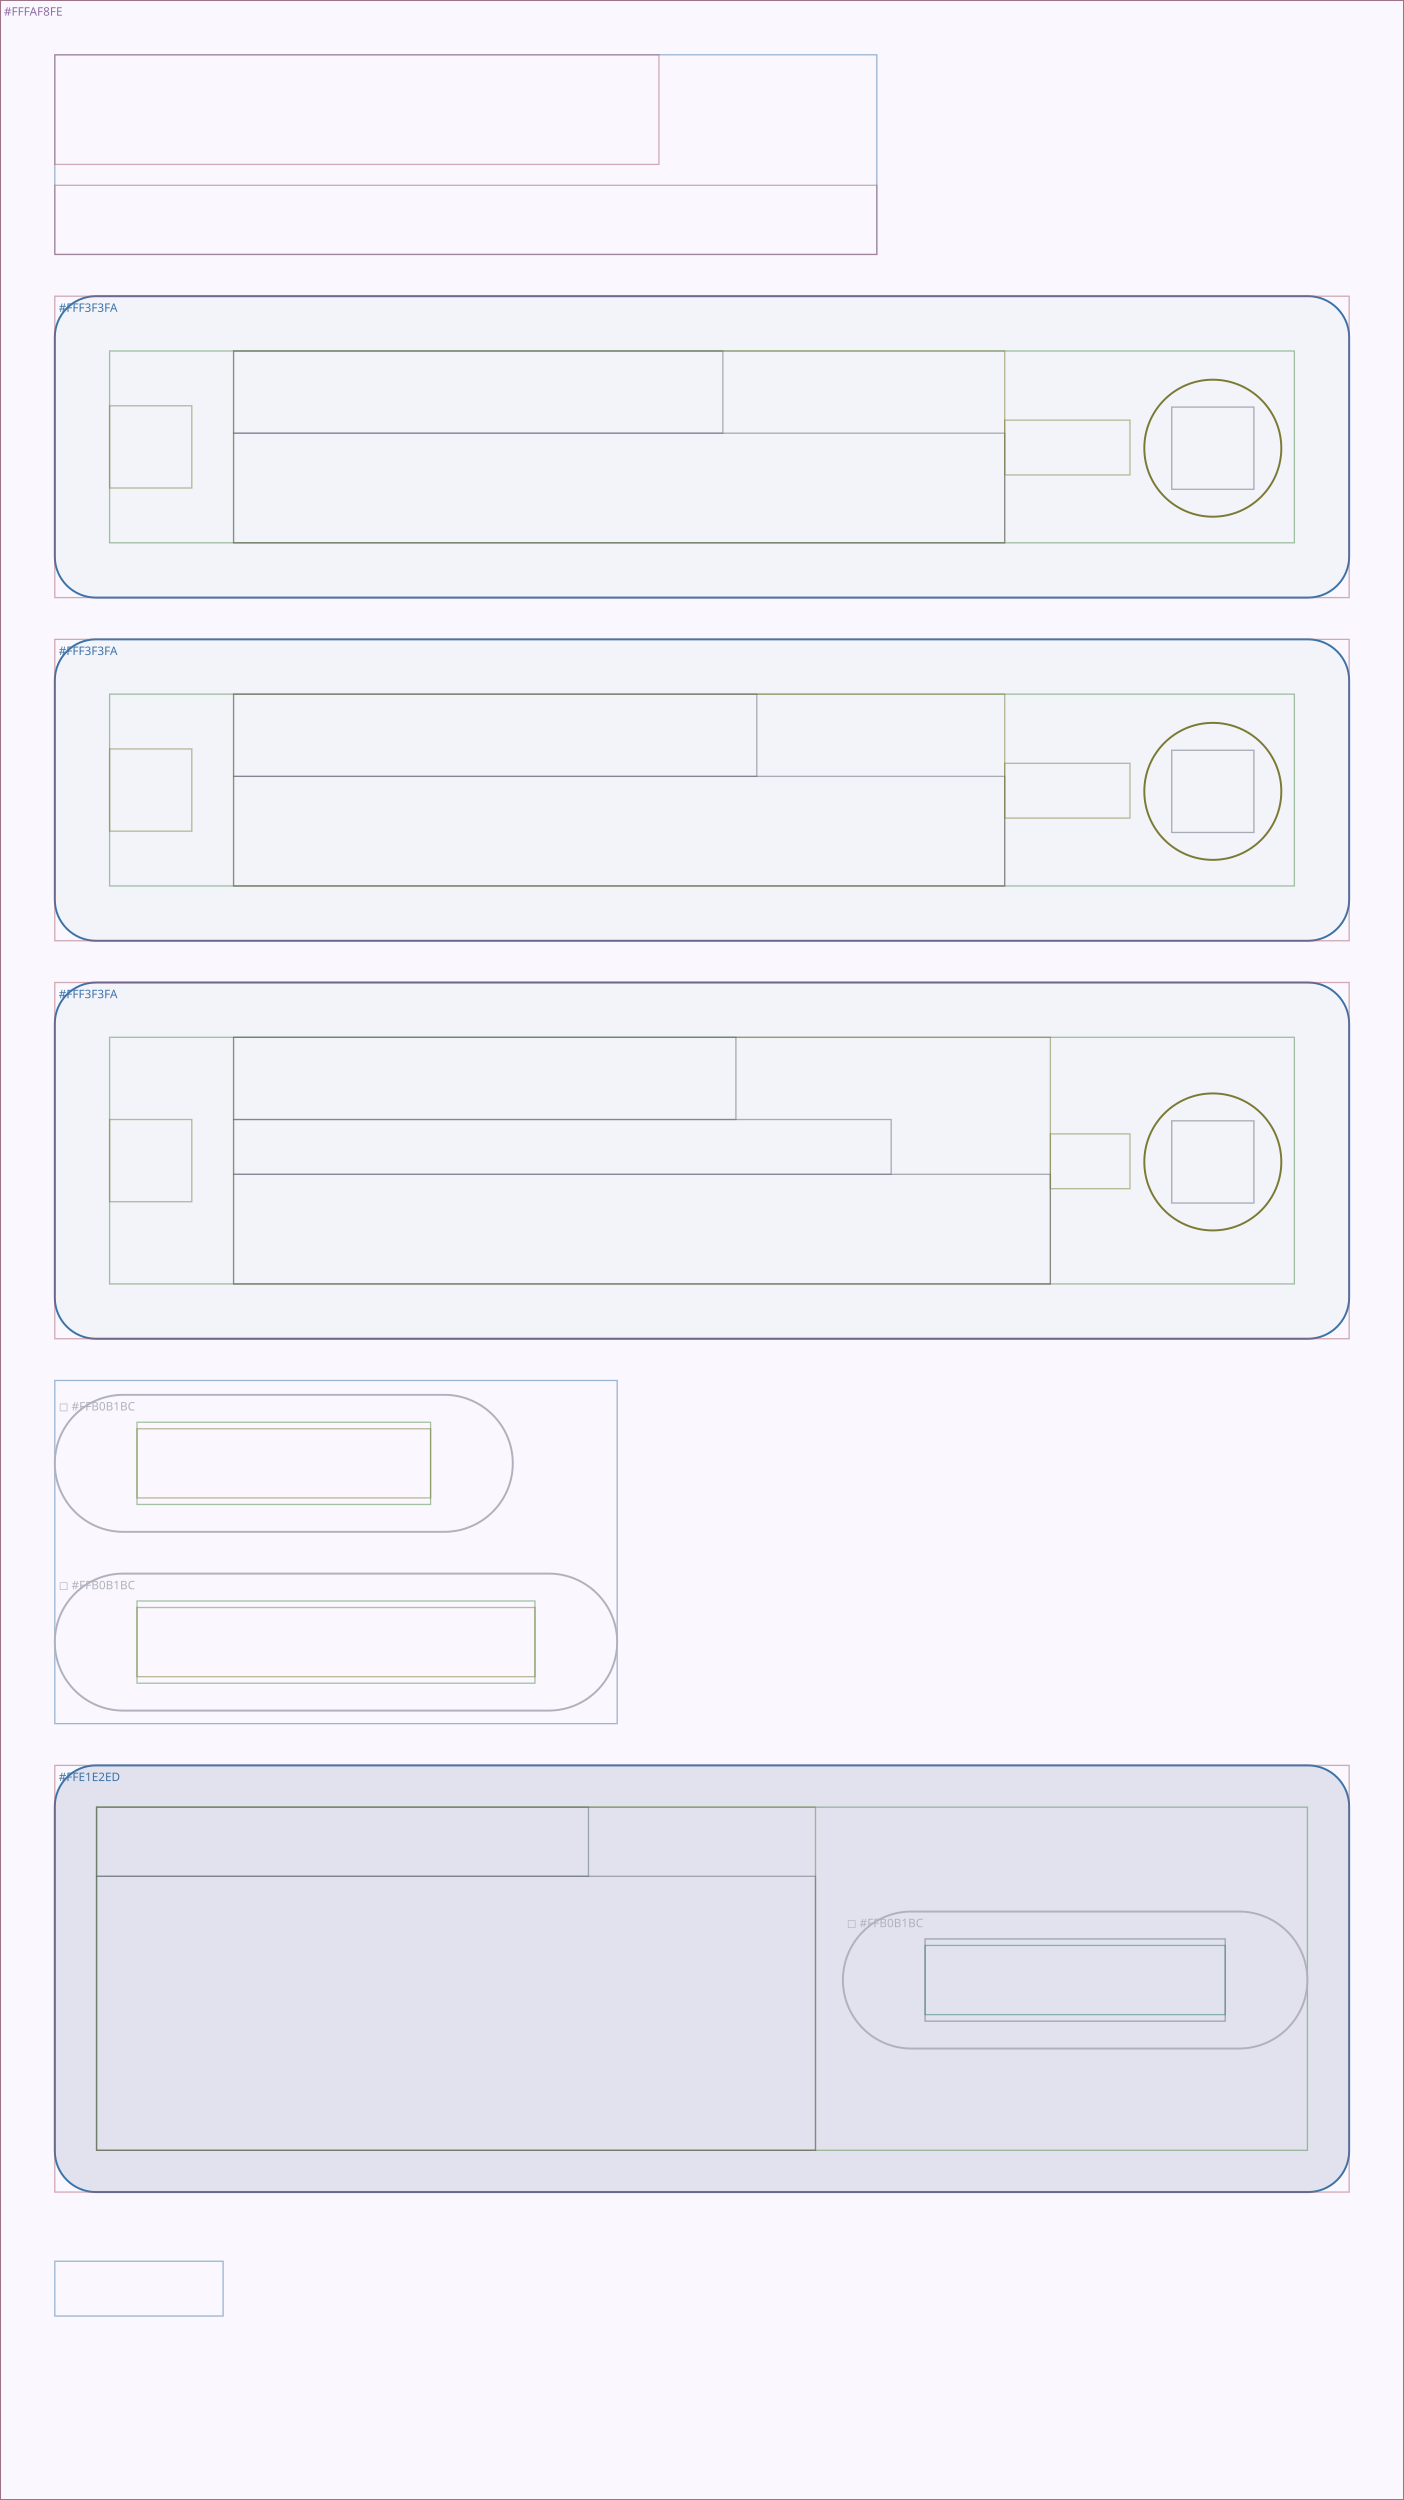
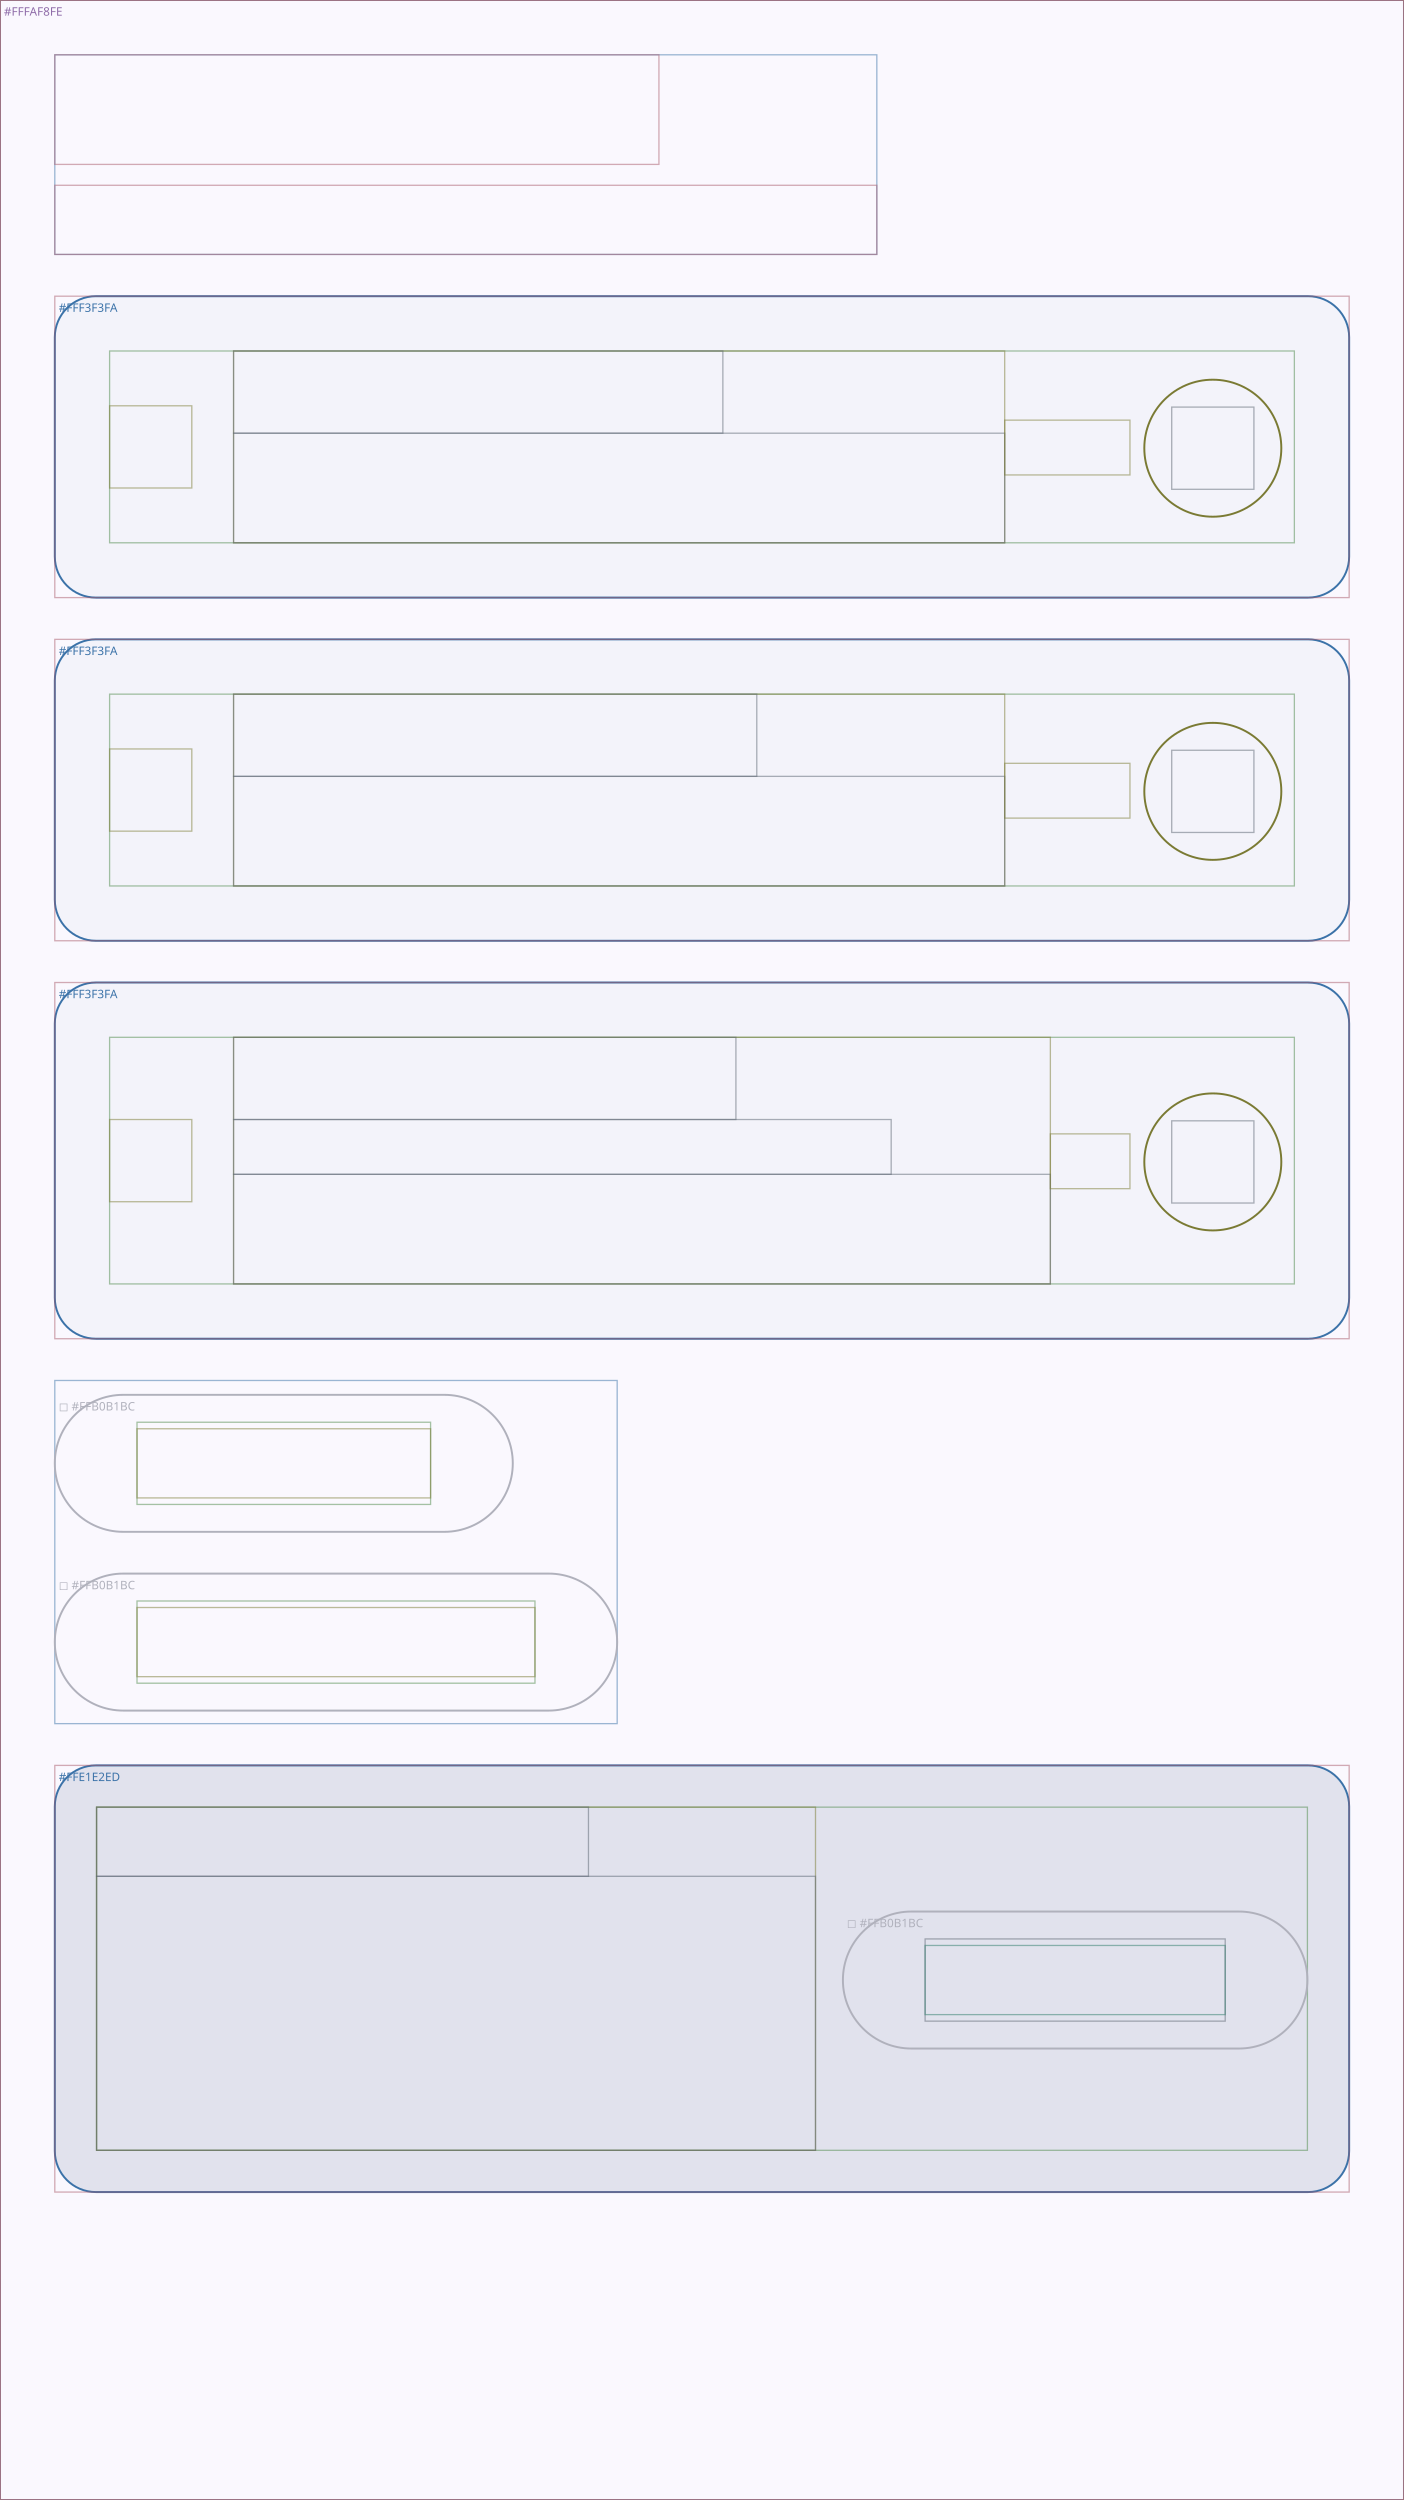
<svg xmlns="http://www.w3.org/2000/svg" viewBox="0 0 1076 1916" width="1076" height="1916" role="img" aria-label="composeApp/PlayStorePhoneManage layout wireframe">
  <rect width="1076" height="1916" fill="#ffffff" />
  <g>
    <rect x="0" y="0" width="1076" height="1916" fill="none" fill-opacity="0" stroke="#5B6470" stroke-width="1" stroke-opacity="0.5" />
  </g>
  <g>
    <rect x="0" y="0" width="1076" height="1916" fill="none" fill-opacity="0" stroke="#2E7D6B" stroke-width="1" stroke-opacity="0.5" />
  </g>
  <g>
    <rect x="0" y="0" width="1076" height="1916" fill="#FAF8FE" fill-opacity="1" stroke="#8E6BA8" stroke-width="1.5" stroke-opacity="1" />
    <text x="3" y="12" font-family="system-ui, sans-serif" font-size="9" fill="#8E6BA8">#FFFAF8FE</text>
  </g>
  <g>
    <rect x="0" y="0" width="1076" height="1916" fill="none" fill-opacity="0" stroke="#B0813B" stroke-width="1" stroke-opacity="0.5" />
  </g>
  <g>
    <rect x="42" y="42" width="630" height="153" fill="none" fill-opacity="0" stroke="#3B72A8" stroke-width="1" stroke-opacity="0.5" />
  </g>
  <g>
    <rect x="42" y="42" width="463" height="84" fill="none" fill-opacity="0" stroke="#A85B6B" stroke-width="1" stroke-opacity="0.5" />
  </g>
  <g>
    <rect x="42" y="142" width="630" height="53" fill="none" fill-opacity="0" stroke="#A85B6B" stroke-width="1" stroke-opacity="0.5" />
  </g>
  <g>
    <path d="M73.5,227 H1002.5 A31.5,31.5 0 0 1 1034,258.5 V426.5 A31.5,31.5 0 0 1 1002.5,458 H73.5 A31.5,31.5 0 0 1 42,426.5 V258.5 A31.5,31.5 0 0 1 73.5,227 Z" fill="#F3F3FA" fill-opacity="1" stroke="#3B72A8" stroke-width="1.5" stroke-opacity="1" />
    <text x="45" y="239" font-family="system-ui, sans-serif" font-size="9" fill="#3B72A8">#FFF3F3FA</text>
  </g>
  <g>
    <rect x="42" y="227" width="992" height="231" fill="none" fill-opacity="0" stroke="#A85B6B" stroke-width="1" stroke-opacity="0.5" />
  </g>
  <g>
    <rect x="84" y="269" width="908" height="147" fill="none" fill-opacity="0" stroke="#4F8A4A" stroke-width="1" stroke-opacity="0.5" />
  </g>
  <g>
    <rect x="84" y="311" width="63" height="63" fill="none" fill-opacity="0" stroke="#7A7A33" stroke-width="1" stroke-opacity="0.5" />
  </g>
  <g>
    <rect x="179" y="269" width="591" height="147" fill="none" fill-opacity="0" stroke="#7A7A33" stroke-width="1" stroke-opacity="0.5" />
  </g>
  <g>
    <rect x="179" y="269" width="375" height="63" fill="none" fill-opacity="0" stroke="#5B6470" stroke-width="1" stroke-opacity="0.5" />
  </g>
  <g>
    <rect x="179" y="332" width="591" height="84" fill="none" fill-opacity="0" stroke="#5B6470" stroke-width="1" stroke-opacity="0.5" />
  </g>
  <g>
    <rect x="770" y="322" width="96" height="42" fill="none" fill-opacity="0" stroke="#7A7A33" stroke-width="1" stroke-opacity="0.5" />
  </g>
  <g>
    <path d="M929.5,291 H929.5 A52.5,52.5 0 0 1 982,343.5 V343.5 A52.5,52.5 0 0 1 929.5,396 H929.5 A52.5,52.5 0 0 1 877,343.5 V343.5 A52.5,52.5 0 0 1 929.5,291 Z" fill="none" fill-opacity="0" stroke="#7A7A33" stroke-width="1.5" stroke-opacity="1" />
  </g>
  <g>
    <rect x="898" y="312" width="63" height="63" fill="none" fill-opacity="0" stroke="#5B6470" stroke-width="1" stroke-opacity="0.5" />
  </g>
  <g>
    <path d="M73.5,490 H1002.5 A31.5,31.5 0 0 1 1034,521.5 V689.5 A31.5,31.5 0 0 1 1002.5,721 H73.5 A31.5,31.5 0 0 1 42,689.5 V521.5 A31.5,31.5 0 0 1 73.5,490 Z" fill="#F3F3FA" fill-opacity="1" stroke="#3B72A8" stroke-width="1.5" stroke-opacity="1" />
    <text x="45" y="502" font-family="system-ui, sans-serif" font-size="9" fill="#3B72A8">#FFF3F3FA</text>
  </g>
  <g>
    <rect x="42" y="490" width="992" height="231" fill="none" fill-opacity="0" stroke="#A85B6B" stroke-width="1" stroke-opacity="0.5" />
  </g>
  <g>
    <rect x="84" y="532" width="908" height="147" fill="none" fill-opacity="0" stroke="#4F8A4A" stroke-width="1" stroke-opacity="0.5" />
  </g>
  <g>
    <rect x="84" y="574" width="63" height="63" fill="none" fill-opacity="0" stroke="#7A7A33" stroke-width="1" stroke-opacity="0.5" />
  </g>
  <g>
    <rect x="179" y="532" width="591" height="147" fill="none" fill-opacity="0" stroke="#7A7A33" stroke-width="1" stroke-opacity="0.5" />
  </g>
  <g>
    <rect x="179" y="532" width="401" height="63" fill="none" fill-opacity="0" stroke="#5B6470" stroke-width="1" stroke-opacity="0.5" />
  </g>
  <g>
    <rect x="179" y="595" width="591" height="84" fill="none" fill-opacity="0" stroke="#5B6470" stroke-width="1" stroke-opacity="0.5" />
  </g>
  <g>
    <rect x="770" y="585" width="96" height="42" fill="none" fill-opacity="0" stroke="#7A7A33" stroke-width="1" stroke-opacity="0.5" />
  </g>
  <g>
    <path d="M929.5,554 H929.5 A52.5,52.5 0 0 1 982,606.5 V606.5 A52.5,52.5 0 0 1 929.5,659 H929.5 A52.5,52.5 0 0 1 877,606.5 V606.5 A52.5,52.5 0 0 1 929.5,554 Z" fill="none" fill-opacity="0" stroke="#7A7A33" stroke-width="1.5" stroke-opacity="1" />
  </g>
  <g>
    <rect x="898" y="575" width="63" height="63" fill="none" fill-opacity="0" stroke="#5B6470" stroke-width="1" stroke-opacity="0.5" />
  </g>
  <g>
    <path d="M73.5,753 H1002.5 A31.5,31.5 0 0 1 1034,784.5 V994.5 A31.5,31.5 0 0 1 1002.5,1026 H73.5 A31.5,31.5 0 0 1 42,994.5 V784.5 A31.5,31.5 0 0 1 73.5,753 Z" fill="#F3F3FA" fill-opacity="1" stroke="#3B72A8" stroke-width="1.5" stroke-opacity="1" />
    <text x="45" y="765" font-family="system-ui, sans-serif" font-size="9" fill="#3B72A8">#FFF3F3FA</text>
  </g>
  <g>
    <rect x="42" y="753" width="992" height="273" fill="none" fill-opacity="0" stroke="#A85B6B" stroke-width="1" stroke-opacity="0.5" />
  </g>
  <g>
    <rect x="84" y="795" width="908" height="189" fill="none" fill-opacity="0" stroke="#4F8A4A" stroke-width="1" stroke-opacity="0.5" />
  </g>
  <g>
    <rect x="84" y="858" width="63" height="63" fill="none" fill-opacity="0" stroke="#7A7A33" stroke-width="1" stroke-opacity="0.5" />
  </g>
  <g>
    <rect x="179" y="795" width="626" height="189" fill="none" fill-opacity="0" stroke="#7A7A33" stroke-width="1" stroke-opacity="0.5" />
  </g>
  <g>
    <rect x="179" y="795" width="385" height="63" fill="none" fill-opacity="0" stroke="#5B6470" stroke-width="1" stroke-opacity="0.5" />
  </g>
  <g>
    <rect x="179" y="858" width="504" height="42" fill="none" fill-opacity="0" stroke="#5B6470" stroke-width="1" stroke-opacity="0.5" />
  </g>
  <g>
    <rect x="179" y="900" width="626" height="84" fill="none" fill-opacity="0" stroke="#5B6470" stroke-width="1" stroke-opacity="0.5" />
  </g>
  <g>
    <rect x="805" y="869" width="61" height="42" fill="none" fill-opacity="0" stroke="#7A7A33" stroke-width="1" stroke-opacity="0.5" />
  </g>
  <g>
    <path d="M929.5,838 H929.5 A52.5,52.5 0 0 1 982,890.5 V890.5 A52.5,52.5 0 0 1 929.5,943 H929.5 A52.5,52.5 0 0 1 877,890.5 V890.5 A52.5,52.5 0 0 1 929.5,838 Z" fill="none" fill-opacity="0" stroke="#7A7A33" stroke-width="1.5" stroke-opacity="1" />
  </g>
  <g>
    <rect x="898" y="859" width="63" height="63" fill="none" fill-opacity="0" stroke="#5B6470" stroke-width="1" stroke-opacity="0.5" />
  </g>
  <g>
    <rect x="42" y="1058" width="431" height="263" fill="none" fill-opacity="0" stroke="#3B72A8" stroke-width="1" stroke-opacity="0.5" />
  </g>
  <g>
    <path d="M94.5,1069 H340.5 A52.5,52.5 0 0 1 393,1121.5 V1121.5 A52.5,52.5 0 0 1 340.5,1174 H94.5 A52.5,52.5 0 0 1 42,1121.5 V1121.5 A52.5,52.5 0 0 1 94.5,1069 Z" fill="none" fill-opacity="0" stroke="#B0B1BC" stroke-width="1.5" stroke-opacity="1" />
    <text x="45" y="1081" font-family="system-ui, sans-serif" font-size="9" fill="#B0B1BC">◻ #FFB0B1BC</text>
  </g>
  <g>
    <rect x="105" y="1090" width="225" height="63" fill="none" fill-opacity="0" stroke="#4F8A4A" stroke-width="1" stroke-opacity="0.5" />
  </g>
  <g>
    <rect x="105" y="1095" width="225" height="53" fill="none" fill-opacity="0" stroke="#7A7A33" stroke-width="1" stroke-opacity="0.5" />
  </g>
  <g>
    <path d="M94.5,1206 H420.5 A52.5,52.5 0 0 1 473,1258.5 V1258.5 A52.5,52.5 0 0 1 420.5,1311 H94.5 A52.5,52.5 0 0 1 42,1258.5 V1258.5 A52.5,52.5 0 0 1 94.5,1206 Z" fill="none" fill-opacity="0" stroke="#B0B1BC" stroke-width="1.5" stroke-opacity="1" />
    <text x="45" y="1218" font-family="system-ui, sans-serif" font-size="9" fill="#B0B1BC">◻ #FFB0B1BC</text>
  </g>
  <g>
    <rect x="105" y="1227" width="305" height="63" fill="none" fill-opacity="0" stroke="#4F8A4A" stroke-width="1" stroke-opacity="0.5" />
  </g>
  <g>
    <rect x="105" y="1232" width="305" height="53" fill="none" fill-opacity="0" stroke="#7A7A33" stroke-width="1" stroke-opacity="0.5" />
  </g>
  <g>
    <path d="M73.5,1353 H1002.5 A31.5,31.5 0 0 1 1034,1384.5 V1648.5 A31.5,31.5 0 0 1 1002.5,1680 H73.5 A31.5,31.5 0 0 1 42,1648.5 V1384.5 A31.5,31.5 0 0 1 73.5,1353 Z" fill="#E1E2ED" fill-opacity="1" stroke="#3B72A8" stroke-width="1.5" stroke-opacity="1" />
    <text x="45" y="1365" font-family="system-ui, sans-serif" font-size="9" fill="#3B72A8">#FFE1E2ED</text>
  </g>
  <g>
    <rect x="42" y="1353" width="992" height="327" fill="none" fill-opacity="0" stroke="#A85B6B" stroke-width="1" stroke-opacity="0.5" />
  </g>
  <g>
    <rect x="74" y="1385" width="928" height="263" fill="none" fill-opacity="0" stroke="#4F8A4A" stroke-width="1" stroke-opacity="0.5" />
  </g>
  <g>
    <rect x="74" y="1385" width="551" height="263" fill="none" fill-opacity="0" stroke="#7A7A33" stroke-width="1" stroke-opacity="0.5" />
  </g>
  <g>
    <rect x="74" y="1385" width="377" height="53" fill="none" fill-opacity="0" stroke="#5B6470" stroke-width="1" stroke-opacity="0.5" />
  </g>
  <g>
    <rect x="74" y="1438" width="551" height="210" fill="none" fill-opacity="0" stroke="#5B6470" stroke-width="1" stroke-opacity="0.5" />
  </g>
  <g>
    <path d="M698.5,1465 H949.5 A52.5,52.5 0 0 1 1002,1517.5 V1517.5 A52.5,52.5 0 0 1 949.5,1570 H698.5 A52.5,52.5 0 0 1 646,1517.5 V1517.5 A52.5,52.5 0 0 1 698.5,1465 Z" fill="none" fill-opacity="0" stroke="#B0B1BC" stroke-width="1.5" stroke-opacity="1" />
    <text x="649" y="1477" font-family="system-ui, sans-serif" font-size="9" fill="#B0B1BC">◻ #FFB0B1BC</text>
  </g>
  <g>
    <rect x="709" y="1486" width="230" height="63" fill="none" fill-opacity="0" stroke="#5B6470" stroke-width="1" stroke-opacity="0.5" />
  </g>
  <g>
    <rect x="709" y="1491" width="230" height="53" fill="none" fill-opacity="0" stroke="#2E7D6B" stroke-width="1" stroke-opacity="0.5" />
  </g>
-   <g>
-     <rect x="42" y="1733" width="129" height="42" fill="none" fill-opacity="0" stroke="#3B72A8" stroke-width="1" stroke-opacity="0.5" />
-   </g>
</svg>
